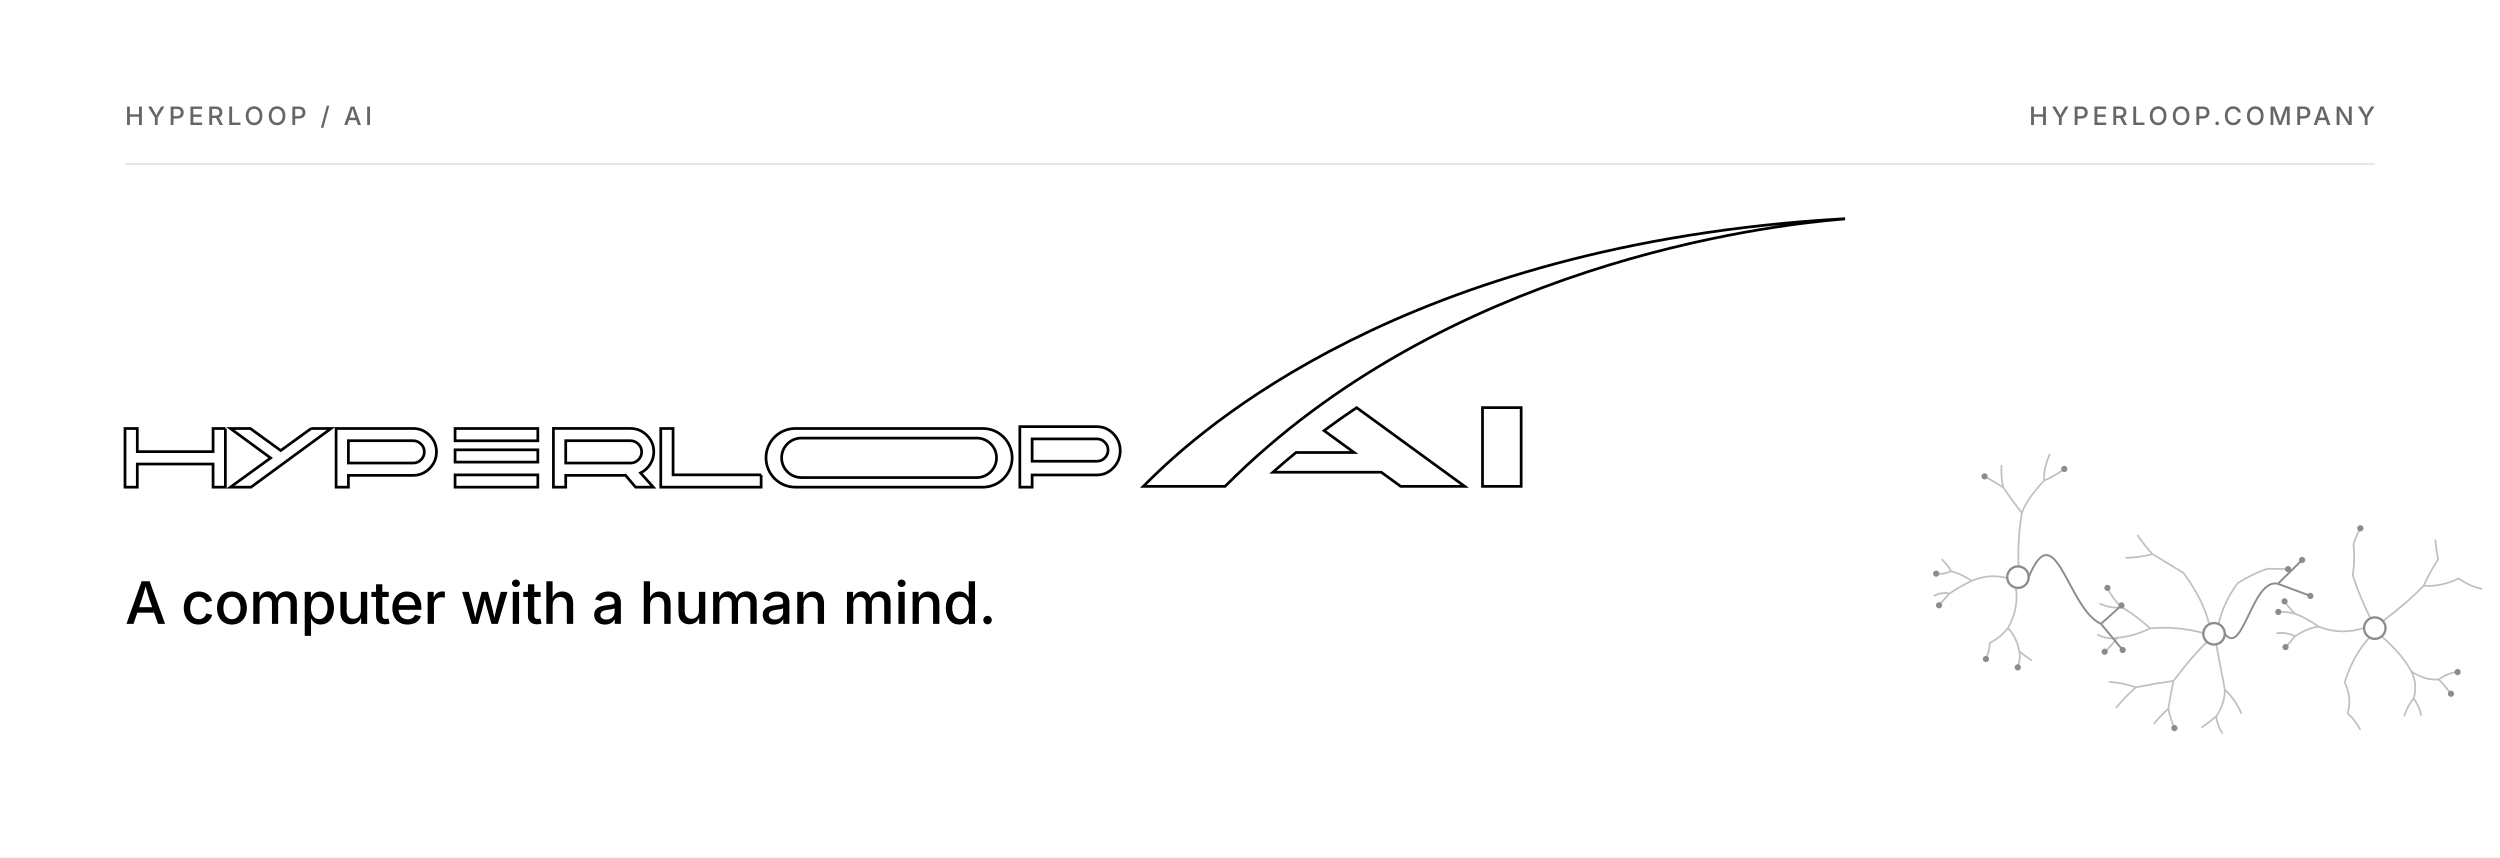
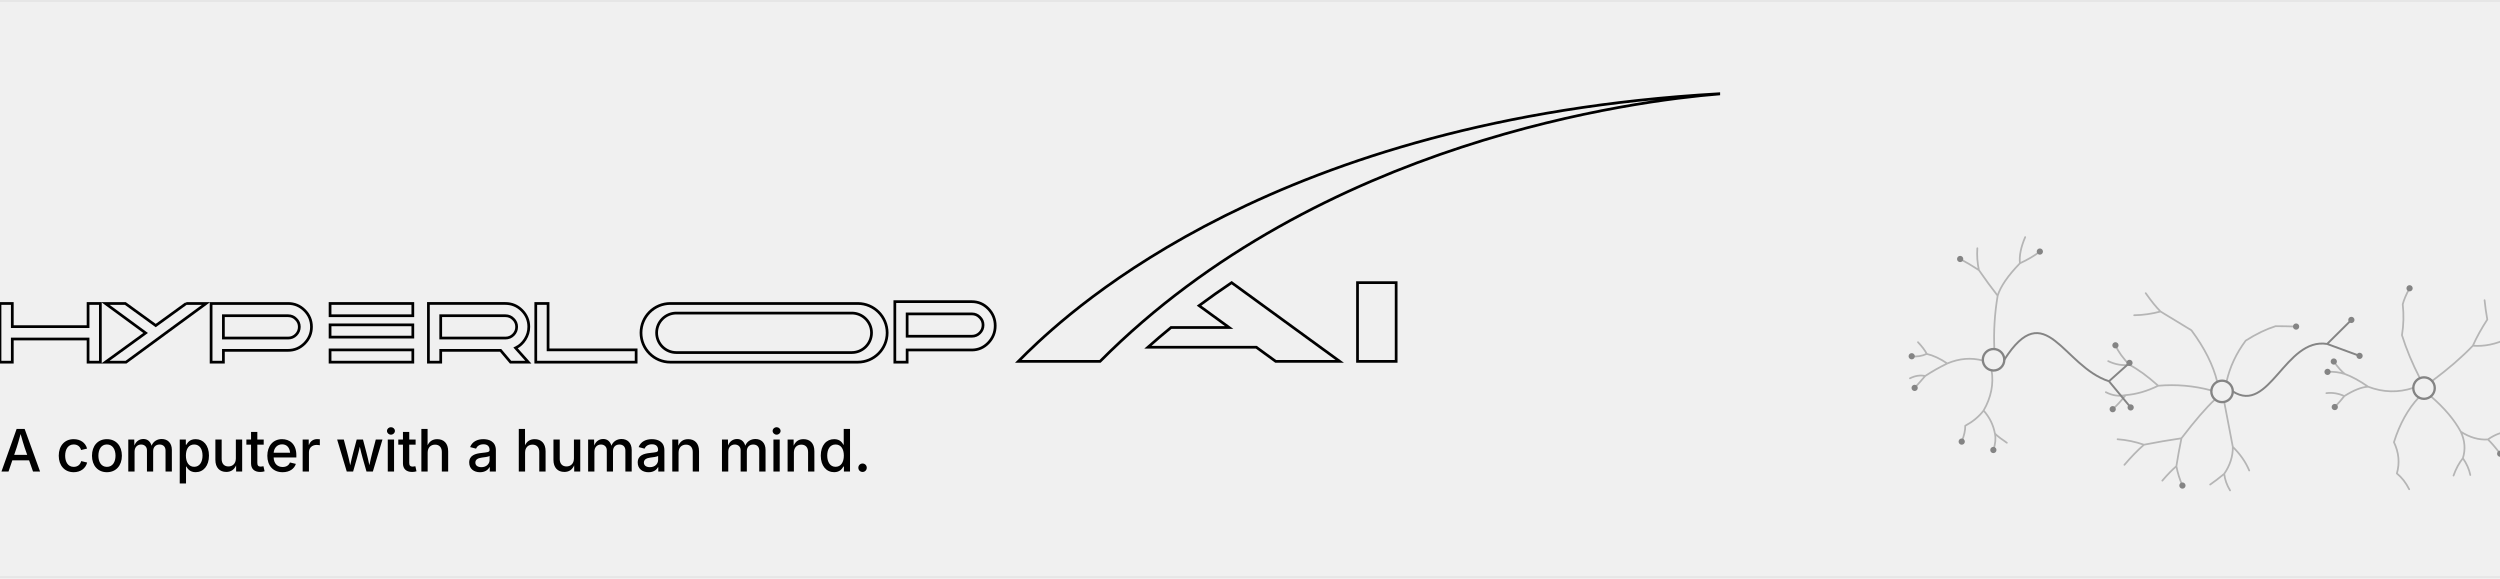
- <svg xmlns="http://www.w3.org/2000/svg" width="1280" height="439" viewBox="0 0 1280 439" role="img" aria-label="Hyperloop AI. A computer with a human mind.">
-   <rect width="1280" height="439" fill="#FFFFFF" />
-   <g transform="translate(960 96)">
-     <g fill="none" stroke="#000000" stroke-linecap="round" opacity="0.45">
-       <path d="M72.1 204.9Q73.8 215.4 68.1 225.5M68.1 225.5Q72.7 230.7 73.8 237.3M73.8 237.3Q76.1 239.4 80 242M73.8 237.3Q74.7 241 73.1 245.7M68.1 225.5Q64.6 230.1 58.7 233.3M58.7 233.3Q58.8 236.7 56.8 241.4M67.7 200Q58.7 197.5 49.5 201.4M49.5 201.4Q43.6 204.2 38.1 207.9M38.1 207.9Q35.9 210.4 32.8 213.9M38.1 207.9Q34.3 207 30.4 209M49.5 201.4Q44 197.7 39 196.5M39 196.5Q35.2 198.2 31.3 197.7M39 196.5Q37.8 194 34.4 190.5M73.5 194Q72.9 180.4 75.2 166.7M75.2 166.7Q70.5 160.7 65.7 153.6M65.7 153.6Q60.2 150.1 56.1 147.9M65.7 153.6Q64.4 148 64.8 142.4M75.2 166.7Q77.5 159.7 86.6 150.1M86.6 150.1Q86.1 144.4 89.4 136.7M86.6 150.1Q92.5 147.4 96.9 144.1M174.7 233.9Q177 245.7 179.1 257M179.1 257Q184.8 262.6 187.5 269.1M179.1 257Q179.2 264.2 174.7 270.8M174.7 270.8Q175.2 275.2 177.7 279.3M174.7 270.8Q170.7 274.1 167.5 276.3M170 232.7Q163.2 239 152.8 252.6M152.8 252.6Q151.3 259.9 150.2 266.9M150.2 266.9Q151.2 272.1 153.3 276.8M150.2 266.9Q147.1 269.5 143 274.3M152.8 252.6Q143.2 254 133.6 255.9M133.6 255.9Q128.7 260.2 123.6 266.2M133.6 255.9Q127 253.6 120.1 253.1M168.1 228.1Q154.7 224.5 140.9 225.7M140.9 225.7Q132.3 229.9 124.2 230.5M124.2 230.5Q121 234.7 117.6 237.7M124.2 230.5Q119.1 231.6 114.1 229M140.9 225.7Q132.6 218.3 126.2 214.9M126.2 214.9Q120.7 215.7 115.3 213.1M126.2 214.9Q121.2 209.8 119 205M171.1 223.6Q168 210.9 157.9 197.3M157.9 197.3Q149 191.9 142.1 187.7M142.1 187.7Q135.3 189.5 128.6 189.6M142.1 187.7Q138.8 184.3 134.5 178.2M175.9 223.6Q178.4 212.4 185.7 202.6M185.7 202.6Q193.7 197.5 201 195.2M201 195.2Q205.8 195.2 211.5 195.4M259.4 229.8Q269.8 238.8 274.7 247.9M274.7 247.9Q281.7 252.4 288.6 251.9M288.6 251.9Q293.8 248.3 298.3 248.1M288.6 251.9Q291 254.1 294.9 259.2M274.7 247.9Q277.9 254.7 275.8 261.5M275.8 261.5Q278.7 265.7 279.6 270.1M275.8 261.5Q272.9 265.1 271 270.4M253.2 230.4Q244.9 239.3 240.5 253.3M240.5 253.3Q244.3 261.3 242 269.3M242 269.3Q245.8 272.4 248.3 277.4M250.4 225.5Q238.8 229.3 227.3 224.9M227.3 224.9Q222.4 225.1 215.1 229.7M215.1 229.7Q212.9 232.5 210.2 235.3M215.1 229.7Q210.5 227.6 205.9 228.2M227.3 224.9Q220.7 220.3 215.4 218.4M215.4 218.4Q211 217 206.5 217.3M215.4 218.4Q212.9 216.5 209.7 211.9M253.7 220.6Q247.9 209 244.6 198.5M244.6 198.5Q245.9 190.7 245 182.7M245 182.7Q245.9 179.2 248.5 174.5M260 222Q272.6 212.6 280.9 203.9M280.9 203.9Q283.8 197.4 288.3 190.4M288.3 190.4Q287.4 185.6 286.9 180.6M280.9 203.9Q289.7 204.6 298.8 200.2M298.8 200.2Q305.2 204.5 310.5 205.4" stroke-opacity=".55" stroke-width=".9" />
-       <path d="M78.7 199.5C92.3 166.4 98.7 215.8 115.7 223.4M115.7 223.4L126.2 214M115.7 223.4L126.8 236.8M179.1 228.5C188.3 240.7 193.2 199.6 206.3 202.9M206.3 202.9L218.7 190.7M206.3 202.9L222.9 209.1" stroke-width="1" />
-       <g fill="#000000" stroke="none">
-         <circle cx="73.1" cy="245.7" r="1.6" />
-         <circle cx="56.8" cy="241.4" r="1.6" />
-         <circle cx="32.8" cy="213.9" r="1.6" />
-         <circle cx="31.3" cy="197.7" r="1.6" />
-         <circle cx="56.1" cy="147.9" r="1.6" />
-         <circle cx="96.9" cy="144.1" r="1.6" />
-         <circle cx="126.2" cy="214" r="1.6" />
-         <circle cx="126.8" cy="236.8" r="1.6" />
-         <circle cx="153.3" cy="276.8" r="1.6" />
-         <circle cx="117.6" cy="237.7" r="1.6" />
-         <circle cx="119" cy="205" r="1.6" />
-         <circle cx="211.5" cy="195.4" r="1.6" />
-         <circle cx="218.7" cy="190.7" r="1.6" />
-         <circle cx="222.9" cy="209.1" r="1.6" />
-         <circle cx="298.3" cy="248.1" r="1.6" />
-         <circle cx="294.9" cy="259.2" r="1.6" />
-         <circle cx="210.2" cy="235.3" r="1.6" />
-         <circle cx="206.5" cy="217.3" r="1.6" />
-         <circle cx="209.7" cy="211.9" r="1.6" />
-         <circle cx="248.5" cy="174.5" r="1.6" />
-       </g>
-       <circle cx="73.2" cy="199.5" r="5.5" fill="none" stroke-width="1.2" />
-       <circle cx="173.6" cy="228.5" r="5.5" fill="none" stroke-width="1.2" />
-       <circle cx="255.9" cy="225.6" r="5.5" fill="none" stroke-width="1.2" />
+ <svg xmlns="http://www.w3.org/2000/svg" width="1280" height="296" viewBox="0 0 1280 296" role="img" aria-label="Hyperloop AI. A computer with a human mind.">
+   <style>@keyframes d{from{stroke-dasharray:1;stroke-dashoffset:1}to{stroke-dasharray:1;stroke-dashoffset:0}}@keyframes f{from{opacity:0}to{opacity:1}}@keyframes u{from{opacity:0;transform:translateY(8px)}to{opacity:1;transform:none}}.d{animation:d 1.2s cubic-bezier(.4,0,.2,1) both}.f{animation:f .6s ease-out both}.u{animation:u .8s ease-out 1.1s both}@media (prefers-reduced-motion:reduce){*{animation:none!important}}</style>
+   <path class="d" pathLength="1" d="M0 0.5H1280" stroke="#E6E6E6" stroke-width="1" fill="none" />
+   <g transform="translate(0 48) scale(0.41591)" fill="none" stroke="#000000" stroke-width="1.4" vector-effect="non-scaling-stroke">
+     <path vector-effect="non-scaling-stroke" class="d" style="animation-delay:0.00s" pathLength="1" d="M123.55,258.18v72.25h-15.14v-28.51H15.14v28.51H0v-72.25h15.14v28.51h93.28v-28.51h15.14Z" />
+     <path vector-effect="non-scaling-stroke" class="d" style="animation-delay:0.08s" pathLength="1" d="M229.18,258.18h24.52l-98.57,72.25h-25.4l49.54-35.94-49.54-36.31h24.52l37.47,27.16,37.47-27.16Z" />
+     <path vector-effect="non-scaling-stroke" class="d" style="animation-delay:0.16s" pathLength="1" d="M383.43,286.96c0,7.86-2.83,14.67-8.5,20.43-5.66,5.66-12.44,8.5-20.34,8.5h-79.58v14.53h-15.14v-72.25h94.72c7.92,0,14.7,2.82,20.34,8.45,5.66,5.66,8.5,12.44,8.5,20.34ZM368.47,286.96c0-3.78-1.36-6.98-4.09-9.61-2.63-2.72-5.87-4.09-9.7-4.09h-79.68v27.49h79.68c3.81,0,7.04-1.33,9.7-3.99,2.72-2.72,4.09-5.99,4.09-9.8Z" />
+     <path vector-effect="non-scaling-stroke" class="d" style="animation-delay:0.24s" pathLength="1" d="M406.32,284.5h101.88v15.09h-101.88v-15.09ZM406.32,315.33h101.88v15.09h-101.88v-15.09ZM406.32,258.18h101.88v15.09h-101.88v-15.09Z" />
+     <path vector-effect="non-scaling-stroke" class="d" style="animation-delay:0.32s" pathLength="1" d="M650.96,286.96c0,5.45-1.5,10.56-4.5,15.32-3,4.77-6.92,8.31-11.75,10.63l15.65,17.5h-21.87l-12.26-14.53h-73.69v14.53h-15.14v-72.25h94.72c7.92,0,14.7,2.82,20.34,8.45,5.66,5.66,8.5,12.44,8.5,20.34ZM636.01,286.96c0-3.78-1.36-6.98-4.09-9.61-2.63-2.72-5.87-4.09-9.7-4.09h-79.68v27.49h79.68c3.81,0,7.04-1.33,9.7-3.99,2.72-2.72,4.09-5.99,4.09-9.8Z" />
+     <path vector-effect="non-scaling-stroke" class="d" style="animation-delay:0.40s" pathLength="1" d="M783.1,315.28v15.14h-123.55v-72.25h15.14v57.11h108.42Z" />
+     <path vector-effect="non-scaling-stroke" class="d" style="animation-delay:0.48s" pathLength="1" d="M1055.99,330.42h-230.77c-19.95,0-36.12-16.17-36.12-36.12h0c0-19.95,16.17-36.12,36.12-36.12h230.77c19.95,0,36.12,16.17,36.12,36.12h0c0,19.95-16.17,36.12-36.12,36.12Z" />
+     <path vector-effect="non-scaling-stroke" class="d" style="animation-delay:0.56s" pathLength="1" d="M1225.13,285.61c0,8.11-2.83,15.13-8.5,21.07-5.66,5.84-12.44,8.76-20.34,8.76h-79.58v14.99h-15.14v-74.5h94.72c7.92,0,14.7,2.9,20.34,8.71,5.66,5.84,8.5,12.83,8.5,20.97ZM1210.18,284.71c0-3.78-1.36-6.98-4.09-9.61-2.63-2.72-5.87-4.09-9.7-4.09h-79.68v27.49h79.68c3.81,0,7.04-1.33,9.7-3.99,2.72-2.72,4.09-5.99,4.09-9.8Z" />
+     <path vector-effect="non-scaling-stroke" class="d" style="animation-delay:0.64s" pathLength="1" d="M1048.57,318.59h-215.94c-13.42,0-24.3-10.88-24.3-24.3h0c0-13.42,10.88-24.3,24.3-24.3h215.94c13.42,0,24.3,10.88,24.3,24.3h0c0,13.42-10.88,24.3-24.3,24.3Z" />
+     <path vector-effect="non-scaling-stroke" class="d" style="animation-delay:0.72s" pathLength="1" d="M2115.84.3c-99.5,8.11-490.5,56.59-761.64,329.15h-100.61l11.24-11.2C1321.56,263.44,1572.63,31.12,2115.84,0v.3Z" />
+     <path vector-effect="non-scaling-stroke" class="d" style="animation-delay:0.80s" pathLength="1" d="M1649.28,329.46h-78.83l-23.89-17.39h-133.51c9.4-8.35,18.91-16.45,28.53-24.31h71.52l-37.01-26.92c13.23-9.84,26.6-19.27,40.09-28.3l133.11,96.92Z" />
+     <path vector-effect="non-scaling-stroke" class="d" style="animation-delay:0.88s" pathLength="1" d="M1671.14,329.45v-96.92h47.57v96.92h-47.57Z" />
+   </g>
+   <text class="u" x="0" y="241.425" fill="#000000" font-family="Inter,-apple-system,BlinkMacSystemFont,'Segoe UI',Roboto,'Helvetica Neue',Arial,sans-serif" font-size="30" font-weight="500" letter-spacing="-0.3">A computer with a human mind.</text>
+   <g fill="none" stroke="#000000" stroke-linecap="round" opacity="0.45">
+     <path class="d" style="animation-delay:0.60s" pathLength="1" d="M1019.7 189.6Q1021.4 200.1 1015.6 210.2M1015.6 210.2Q1020.2 215.4 1021.4 222M1021.4 222Q1023.6 224.1 1027.5 226.7M1021.4 222Q1022.2 225.7 1020.6 230.4M1015.6 210.2Q1012.1 214.8 1006.2 218M1006.2 218Q1006.3 221.4 1004.4 226.1M1015.2 184.6Q1006.2 182.2 997 186.1M997 186.1Q991.2 188.9 985.7 192.5M985.7 192.5Q983.5 195.1 980.3 198.6M985.7 192.5Q981.9 191.7 977.9 193.7M997 186.1Q991.6 182.4 986.5 181.2M986.5 181.2Q982.7 182.9 978.8 182.4M986.5 181.2Q985.3 178.7 982 175.2M1021.1 178.7Q1020.5 165.1 1022.8 151.4M1022.8 151.4Q1018.1 145.4 1013.2 138.3M1013.2 138.3Q1007.8 134.8 1003.6 132.6M1013.2 138.3Q1012 132.7 1012.4 127.1M1022.8 151.4Q1025 144.3 1034.2 134.8M1034.2 134.8Q1033.6 129.1 1036.9 121.4M1034.2 134.8Q1040.1 132.1 1044.4 128.8" stroke-opacity=".55" stroke-width=".9" />
+     <path class="d" style="animation-delay:0.70s" pathLength="1" d="M1138.8 205.8Q1141.1 217.5 1143.2 228.8M1143.2 228.8Q1148.9 234.4 1151.6 240.9M1143.2 228.8Q1143.3 236 1138.8 242.6M1138.8 242.6Q1139.3 247 1141.8 251.1M1138.8 242.6Q1134.8 245.9 1131.6 248.1M1134.1 204.5Q1127.3 210.8 1116.9 224.4M1116.9 224.4Q1115.4 231.7 1114.3 238.7M1114.3 238.7Q1115.3 243.9 1117.4 248.6M1114.3 238.7Q1111.2 241.3 1107.1 246.1M1116.9 224.4Q1107.3 225.8 1097.7 227.7M1097.7 227.7Q1092.8 232 1087.7 238M1097.7 227.7Q1091.1 225.4 1084.2 224.9M1132.2 199.9Q1118.8 196.3 1105 197.5M1105 197.5Q1096.4 201.7 1088.3 202.3M1088.3 202.3Q1085.1 206.5 1081.7 209.5M1088.3 202.3Q1083.2 203.4 1078.2 200.8M1105 197.5Q1096.7 190.1 1090.3 186.8M1090.3 186.8Q1084.8 187.5 1079.4 184.9M1090.3 186.8Q1085.3 181.7 1083.1 176.8M1135.2 195.4Q1132.1 182.7 1122 169.1M1122 169.1Q1113.1 163.7 1106.2 159.5M1106.2 159.5Q1099.4 161.3 1092.7 161.4M1106.2 159.5Q1102.8 156.1 1098.6 150.1M1140 195.4Q1142.5 184.2 1149.8 174.4M1149.8 174.4Q1157.8 169.3 1165.1 167M1165.1 167Q1169.9 167 1175.6 167.2" stroke-opacity=".55" stroke-width=".9" />
+     <path class="d" style="animation-delay:0.80s" pathLength="1" d="M1244.6 202.9Q1255 211.9 1259.9 221M1259.9 221Q1266.9 225.5 1273.8 225M1273.8 225Q1279 221.4 1283.5 221.2M1273.8 225Q1276.2 227.2 1280.1 232.3M1259.9 221Q1263.1 227.8 1261 234.6M1261 234.6Q1263.9 238.8 1264.8 243.2M1261 234.6Q1258.1 238.2 1256.2 243.5M1238.4 203.5Q1230.1 212.4 1225.7 226.4M1225.7 226.4Q1229.5 234.4 1227.2 242.4M1227.2 242.4Q1231 245.5 1233.5 250.5M1235.6 198.6Q1224 202.4 1212.5 198M1212.5 198Q1207.6 198.2 1200.3 202.8M1200.3 202.8Q1198.1 205.6 1195.4 208.4M1200.3 202.8Q1195.7 200.7 1191.1 201.3M1212.5 198Q1205.9 193.4 1200.6 191.5M1200.6 191.5Q1196.2 190.1 1191.7 190.4M1200.6 191.5Q1198.1 189.6 1194.9 185.1M1239 193.7Q1233.1 182.2 1229.8 171.6M1229.8 171.6Q1231.1 163.8 1230.2 155.8M1230.2 155.8Q1231.1 152.3 1233.7 147.6M1245.2 195.1Q1257.8 185.7 1266.1 177M1266.1 177Q1269 170.5 1273.5 163.6M1273.5 163.6Q1272.6 158.7 1272.1 153.7M1266.1 177Q1274.9 177.7 1284 173.3M1284 173.3Q1290.4 177.6 1295.7 178.5" stroke-opacity=".55" stroke-width=".9" />
+     <path class="d" style="animation-delay:0.90s" pathLength="1" d="M1026.2 184.2C1047.3 151.1 1056.2 187.6 1079.8 195.2M1079.8 195.2L1090.3 185.8M1079.8 195.2L1090.9 208.6" stroke-width="1" />
+     <path class="d" style="animation-delay:1.00s" pathLength="1" d="M1143.2 200.4C1161.9 212.5 1170 172.7 1191.5 176.1M1191.5 176.1L1203.9 163.8M1191.5 176.1L1208.1 182.2" stroke-width="1" />
+     <g class="f" style="animation-delay:1.90s" fill="#000000" stroke="none">
+       <circle cx="1020.6" cy="230.4" r="1.6" />
+       <circle cx="1004.4" cy="226.1" r="1.6" />
+       <circle cx="980.3" cy="198.6" r="1.6" />
+       <circle cx="978.8" cy="182.4" r="1.6" />
+       <circle cx="1003.6" cy="132.6" r="1.6" />
+       <circle cx="1044.4" cy="128.8" r="1.6" />
+       <circle cx="1090.3" cy="185.8" r="1.6" />
+       <circle cx="1090.9" cy="208.6" r="1.6" />
+       <circle cx="1117.4" cy="248.6" r="1.6" />
+       <circle cx="1081.7" cy="209.5" r="1.6" />
+       <circle cx="1083.1" cy="176.8" r="1.6" />
+       <circle cx="1175.6" cy="167.2" r="1.6" />
+       <circle cx="1203.9" cy="163.8" r="1.6" />
+       <circle cx="1208.1" cy="182.2" r="1.6" />
+       <circle cx="1283.5" cy="221.2" r="1.6" />
+       <circle cx="1280.1" cy="232.3" r="1.6" />
+       <circle cx="1195.4" cy="208.4" r="1.6" />
+       <circle cx="1191.7" cy="190.4" r="1.6" />
+       <circle cx="1194.9" cy="185.1" r="1.6" />
+       <circle cx="1233.7" cy="147.6" r="1.6" />
+     </g>
+     <g class="f" style="animation-delay:0.60s">
+       <circle cx="1020.7" cy="184.2" r="5.5" stroke-width="1.2" />
+       <circle cx="1137.7" cy="200.4" r="5.5" stroke-width="1.2" />
+       <circle cx="1241.1" cy="198.7" r="5.5" stroke-width="1.2" />
    </g>
  </g>
-   <text x="64" y="64" fill="#666666" font-family="Inter,-apple-system,BlinkMacSystemFont,'Segoe UI',Roboto,'Helvetica Neue',Arial,sans-serif" font-size="13" font-weight="500" letter-spacing="1.8" text-anchor="start">HYPERLOOP  /  AI</text>
-   <text x="1216" y="64" fill="#666666" font-family="Inter,-apple-system,BlinkMacSystemFont,'Segoe UI',Roboto,'Helvetica Neue',Arial,sans-serif" font-size="13" font-weight="500" letter-spacing="1.8" text-anchor="end">HYPERLOOP.COMPANY</text>
-   <line x1="64" y1="84" x2="1216" y2="84" stroke="#E6E6E6" stroke-width="1" />
-   <path transform="translate(64.00 112) scale(0.41591)" d="M123.55,258.18v72.25h-15.14v-28.51H15.14v28.51H0v-72.25h15.14v28.51h93.28v-28.51h15.14Z M229.18,258.18h24.52l-98.57,72.25h-25.4l49.54-35.94-49.54-36.31h24.52l37.47,27.16,37.47-27.16Z M383.43,286.96c0,7.86-2.83,14.67-8.5,20.43-5.66,5.66-12.44,8.5-20.34,8.5h-79.58v14.53h-15.14v-72.25h94.72c7.92,0,14.7,2.82,20.34,8.45,5.66,5.66,8.5,12.44,8.5,20.34ZM368.47,286.96c0-3.78-1.36-6.98-4.09-9.61-2.63-2.72-5.87-4.09-9.7-4.09h-79.68v27.49h79.68c3.81,0,7.04-1.33,9.7-3.99,2.72-2.72,4.09-5.99,4.09-9.8Z M406.32,284.5h101.88v15.09h-101.88v-15.09ZM406.32,315.33h101.88v15.09h-101.88v-15.09ZM406.32,258.18h101.88v15.09h-101.88v-15.09Z M650.96,286.96c0,5.45-1.5,10.56-4.5,15.32-3,4.77-6.92,8.31-11.75,10.63l15.65,17.5h-21.87l-12.26-14.53h-73.69v14.53h-15.14v-72.25h94.72c7.92,0,14.7,2.82,20.34,8.45,5.66,5.66,8.5,12.44,8.5,20.34ZM636.01,286.96c0-3.78-1.36-6.98-4.09-9.61-2.63-2.72-5.87-4.09-9.7-4.09h-79.68v27.49h79.68c3.81,0,7.04-1.33,9.7-3.99,2.72-2.72,4.09-5.99,4.09-9.8Z M783.1,315.28v15.14h-123.55v-72.25h15.14v57.11h108.42Z M1055.99,330.42h-230.77c-19.95,0-36.12-16.17-36.12-36.12h0c0-19.95,16.17-36.12,36.12-36.12h230.77c19.95,0,36.12,16.17,36.12,36.12h0c0,19.95-16.17,36.12-36.12,36.12Z M1225.13,285.61c0,8.11-2.83,15.13-8.5,21.07-5.66,5.84-12.44,8.76-20.34,8.76h-79.58v14.99h-15.14v-74.5h94.72c7.92,0,14.7,2.9,20.34,8.71,5.66,5.84,8.5,12.83,8.5,20.97ZM1210.18,284.71c0-3.78-1.36-6.98-4.09-9.61-2.63-2.72-5.87-4.09-9.7-4.09h-79.68v27.49h79.68c3.81,0,7.04-1.33,9.7-3.99,2.72-2.72,4.09-5.99,4.09-9.8Z M1048.57,318.59h-215.94c-13.42,0-24.3-10.88-24.3-24.3h0c0-13.42,10.88-24.3,24.3-24.3h215.94c13.42,0,24.3,10.88,24.3,24.3h0c0,13.42-10.88,24.3-24.3,24.3Z M2115.84.3c-99.5,8.11-490.5,56.59-761.64,329.15h-100.61l11.24-11.2C1321.56,263.44,1572.63,31.12,2115.84,0v.3Z M1649.28,329.46h-78.83l-23.89-17.39h-133.51c9.4-8.35,18.91-16.45,28.53-24.31h71.52l-37.01-26.92c13.23-9.84,26.6-19.27,40.09-28.3l133.11,96.92Z M1671.14,329.45v-96.92h47.57v96.92h-47.57Z" fill="none" stroke="#000000" stroke-width="1.4" vector-effect="non-scaling-stroke" />
-   <text x="64" y="319.425" fill="#000000" font-family="Inter,-apple-system,BlinkMacSystemFont,'Segoe UI',Roboto,'Helvetica Neue',Arial,sans-serif" font-size="30" font-weight="500" letter-spacing="-0.3">A computer with a human mind.</text>
+   <path class="d" pathLength="1" d="M0 295.5H1280" stroke="#E6E6E6" stroke-width="1" fill="none" />
</svg>
